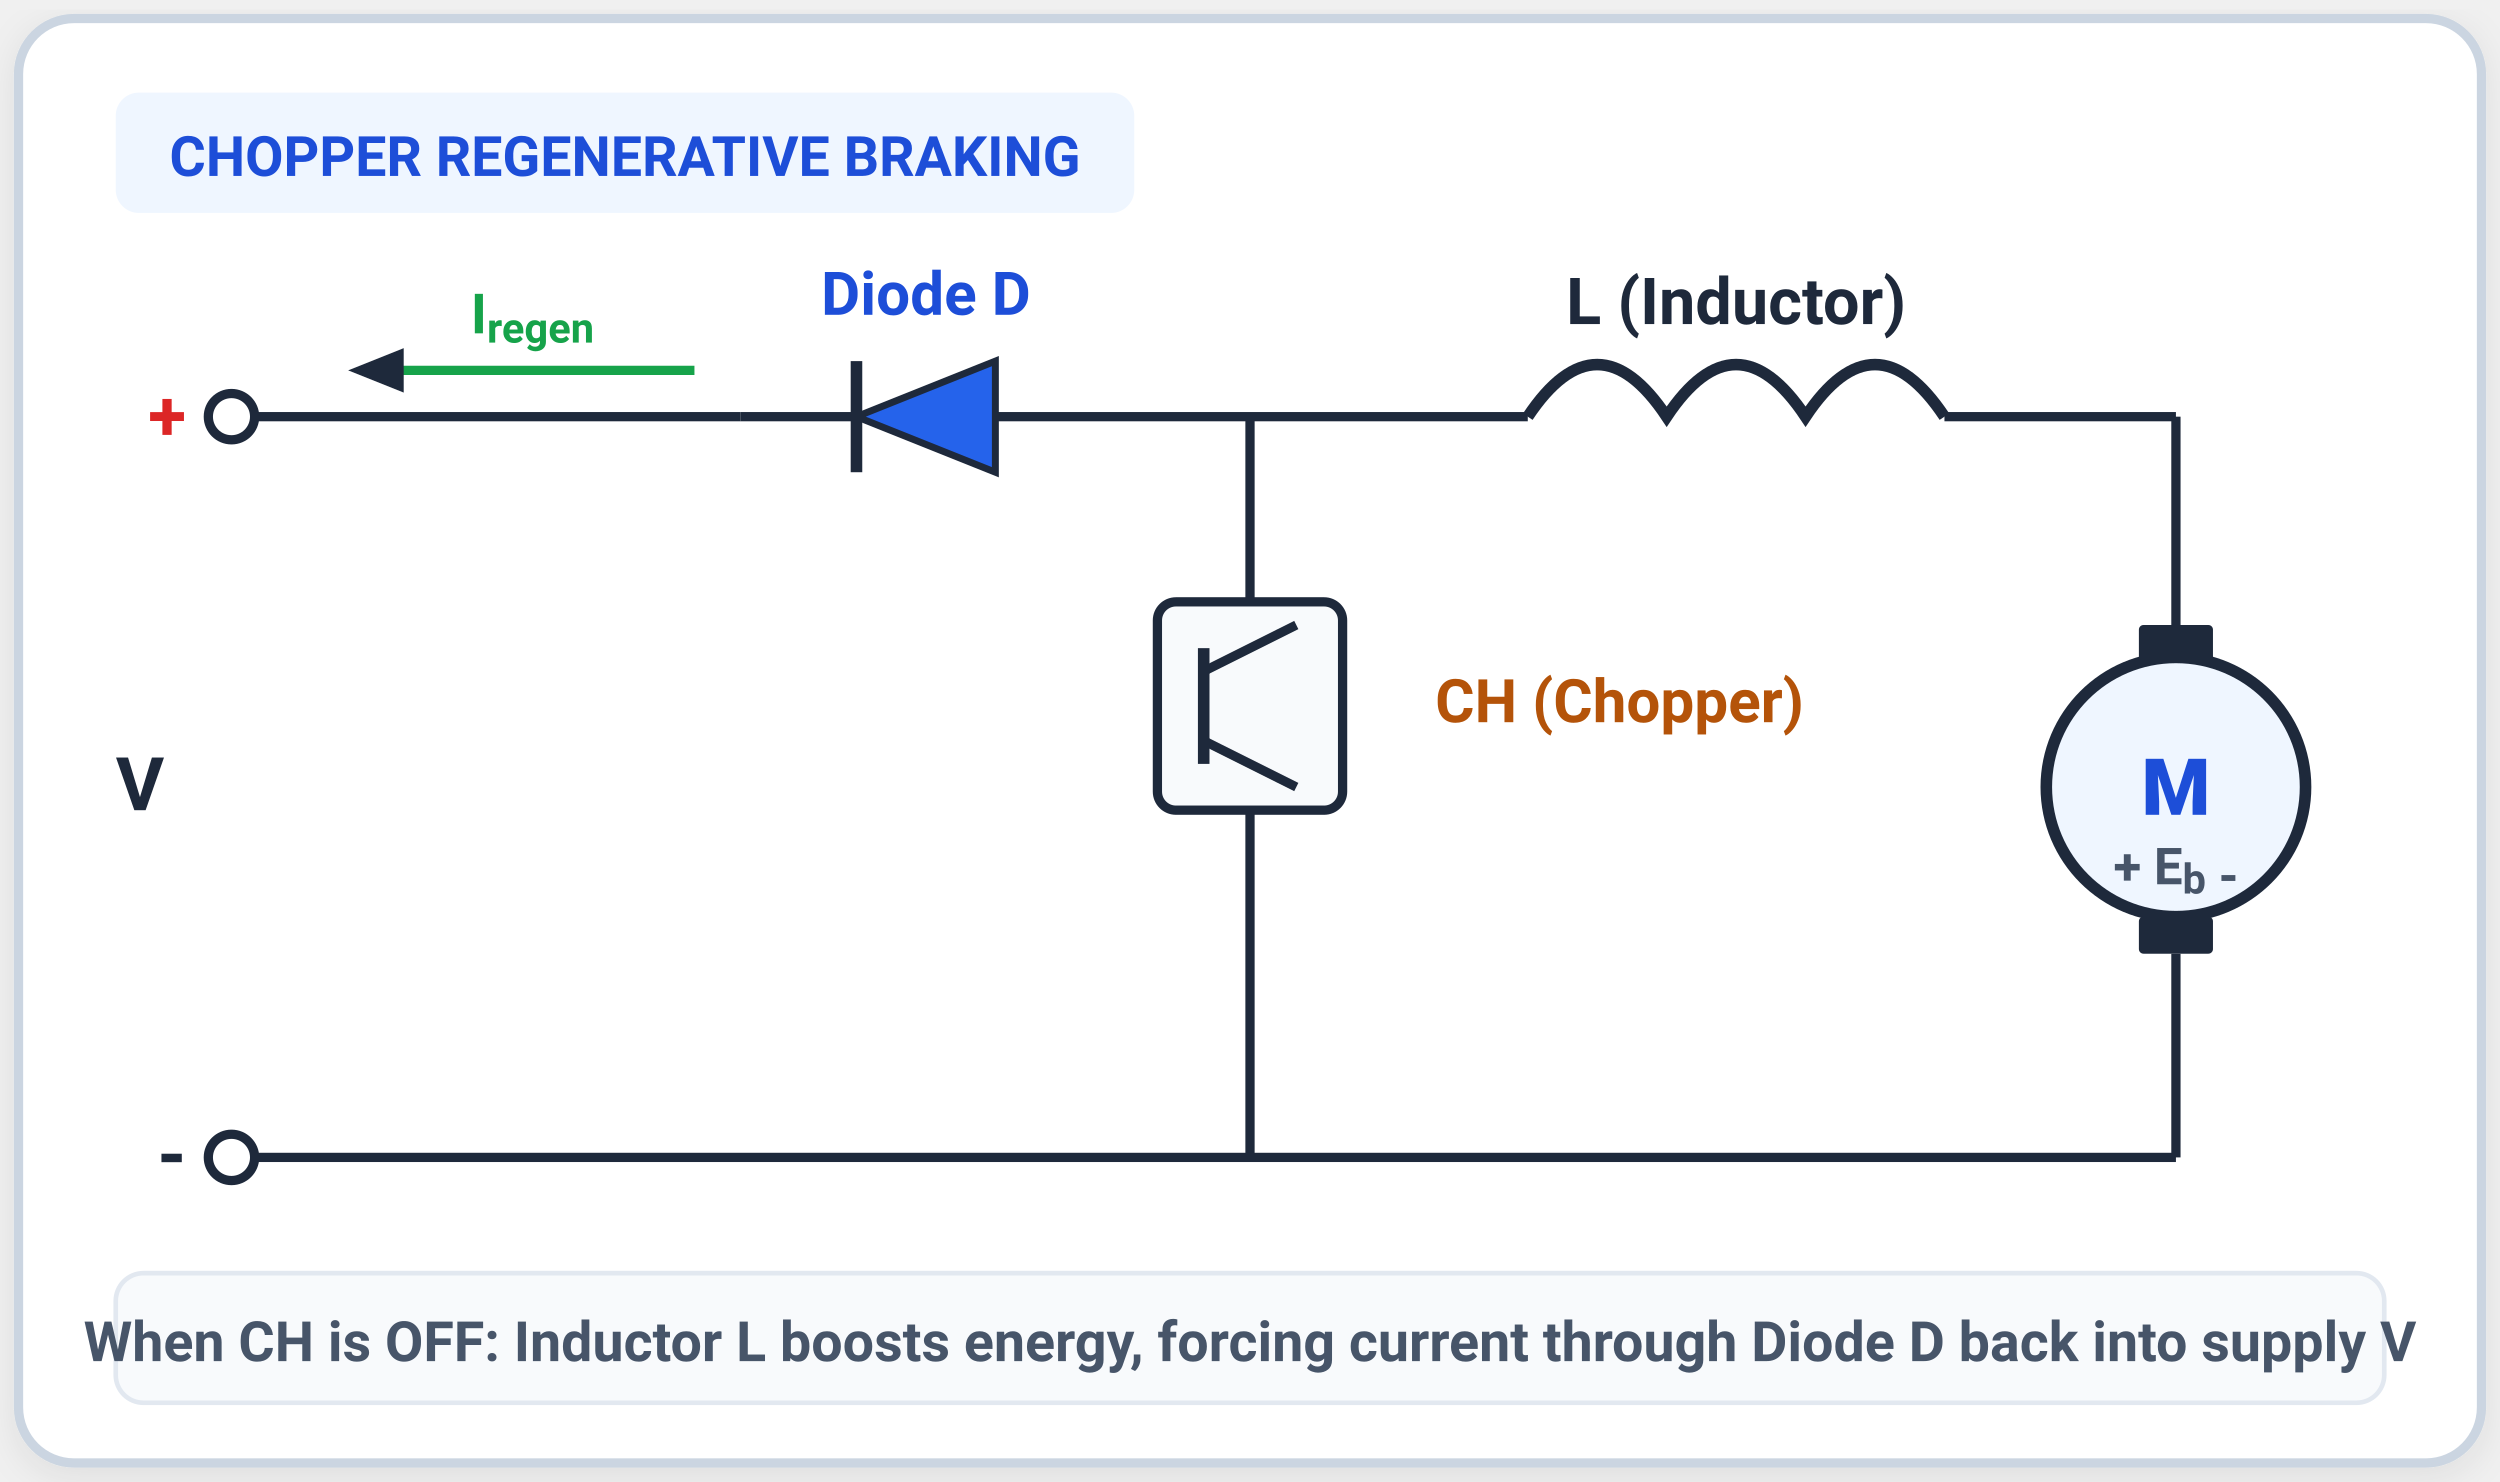
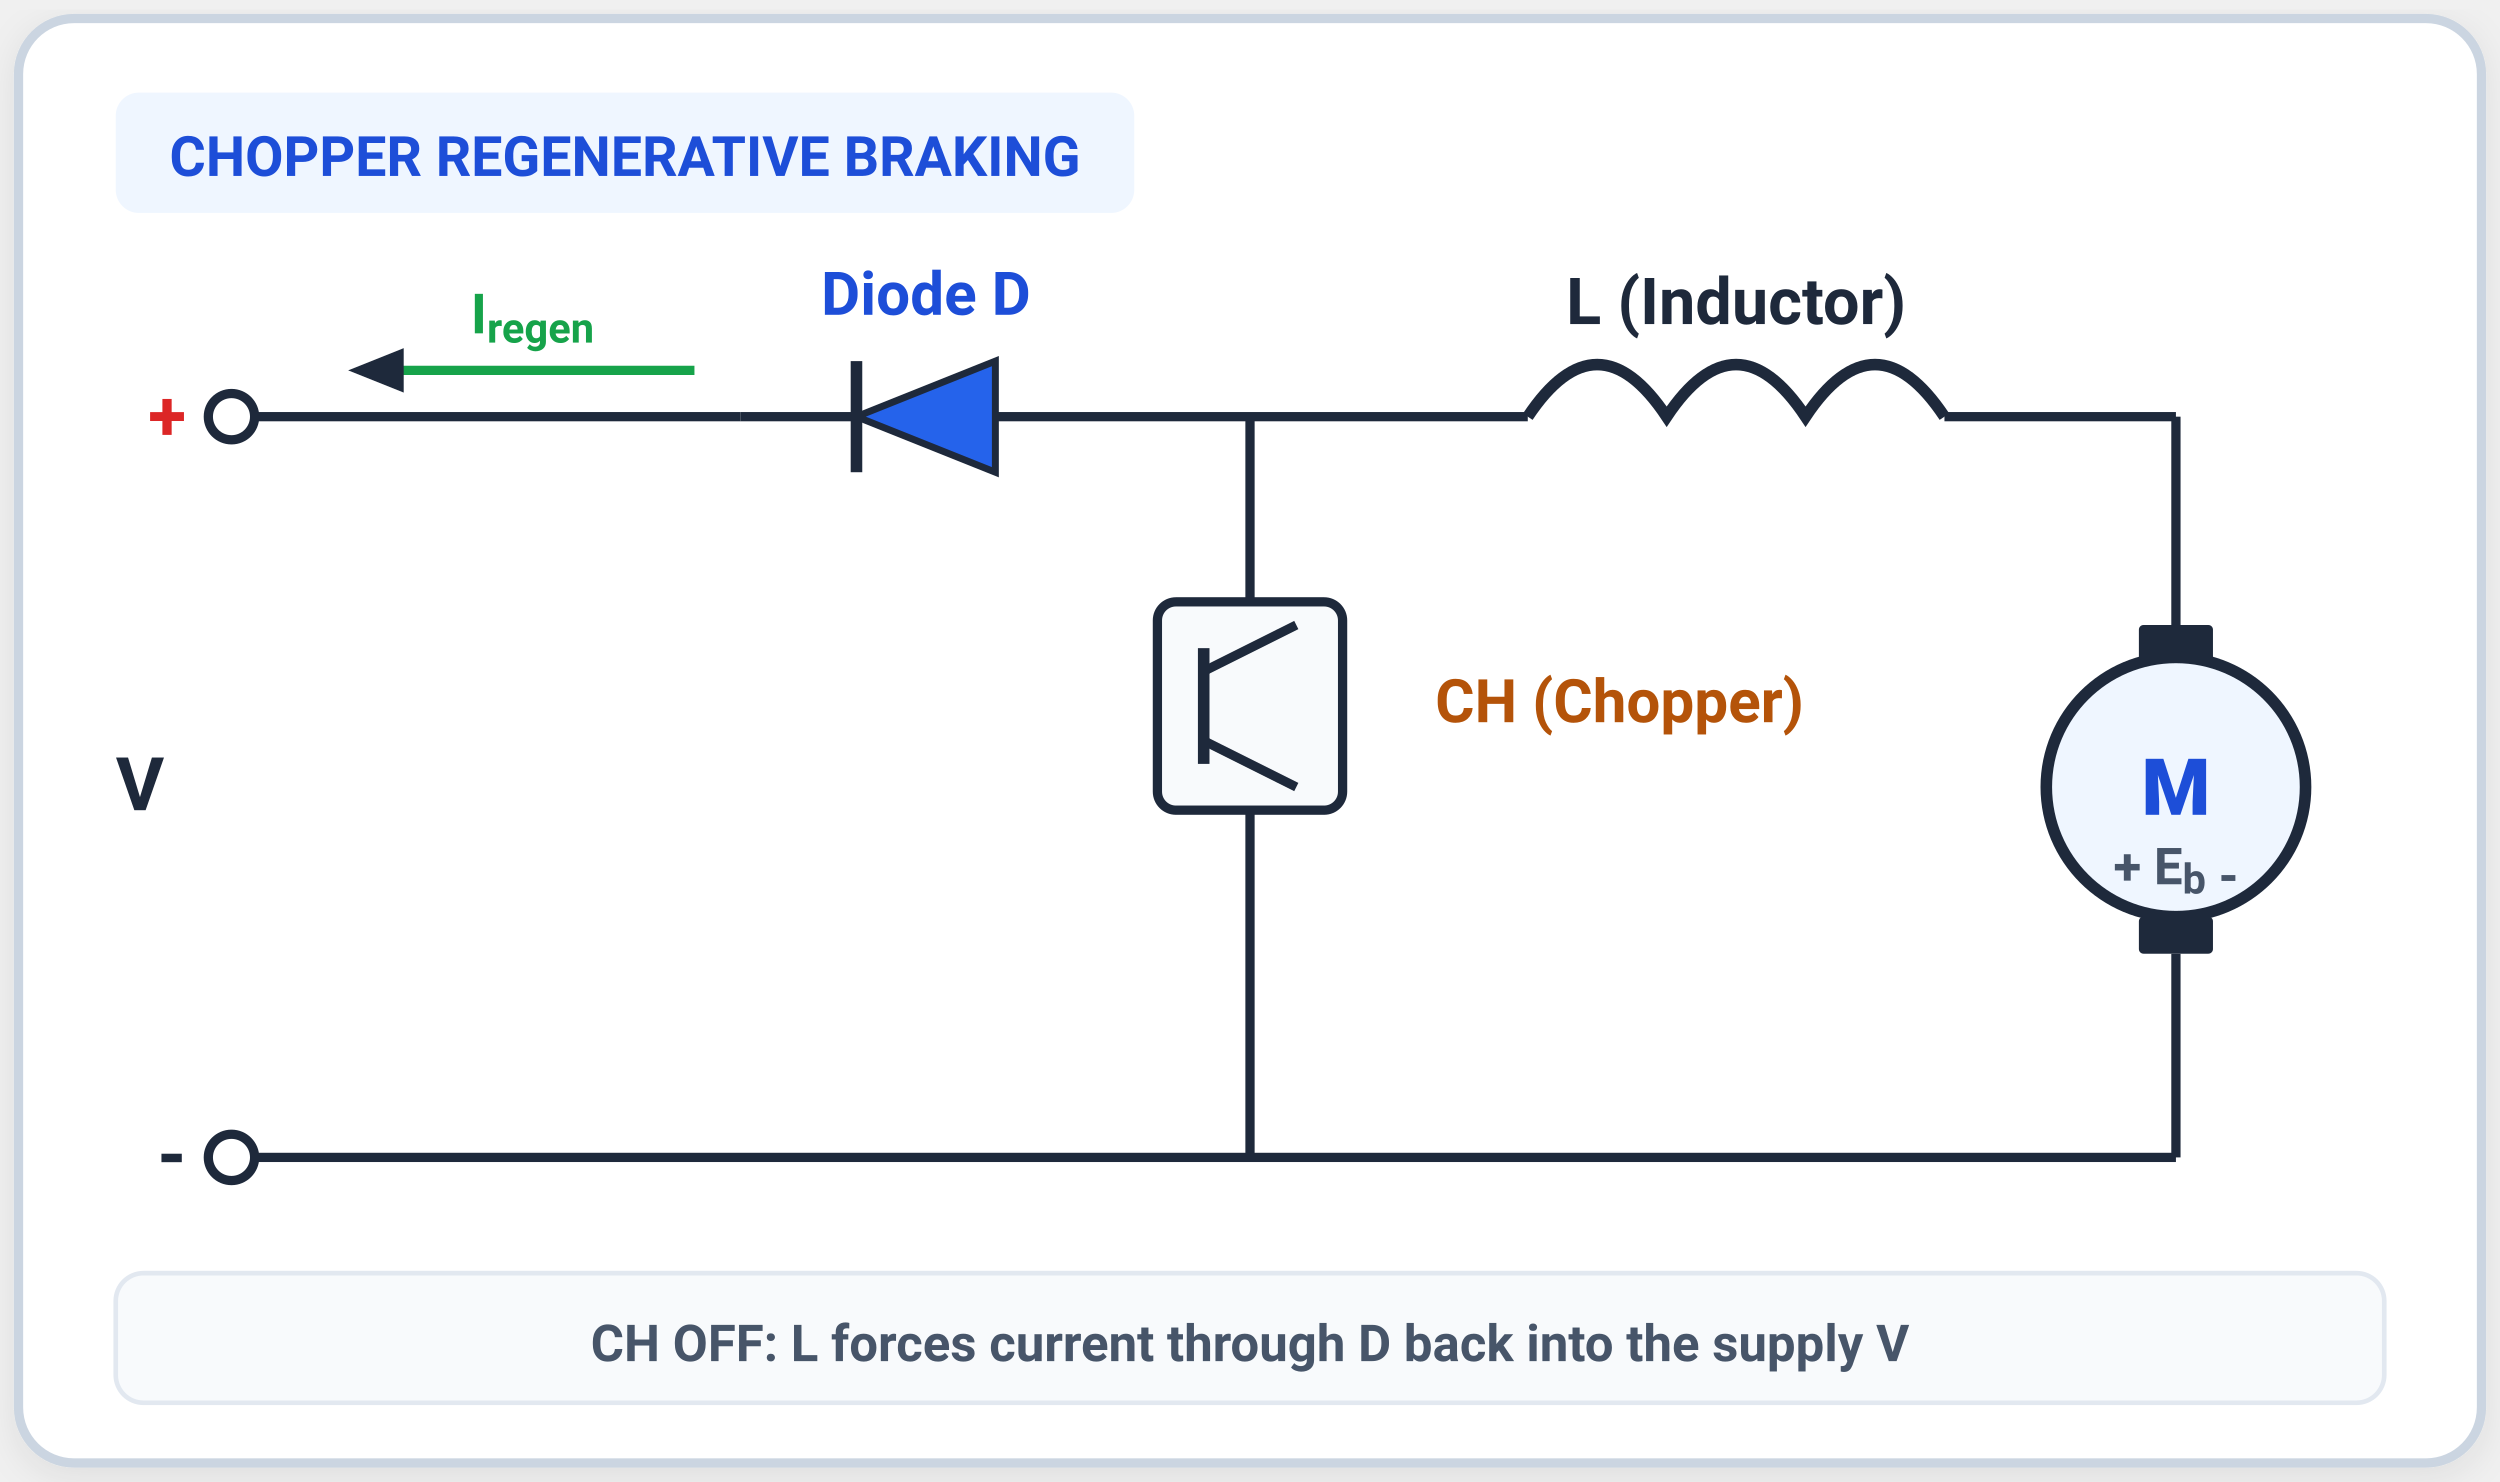
<svg xmlns="http://www.w3.org/2000/svg" viewBox="0 0 540 320" width="100%" height="auto">
  <defs>
    <marker id="arr-b" viewBox="0 0 10 10" refX="6" refY="5" markerWidth="6" markerHeight="6" orient="auto">
      <path d="M 0 1 L 10 5 L 0 9 z" fill="#1e293b" />
    </marker>
    <marker id="arr-blue" viewBox="0 0 10 10" refX="6" refY="5" markerWidth="6" markerHeight="6" orient="auto">
      <path d="M 0 1 L 10 5 L 0 9 z" fill="#2563eb" />
    </marker>
    <filter id="cShadow" x="-5%" y="-5%" width="110%" height="110%">
      <feDropShadow dx="0" dy="2" stdDeviation="4" flood-opacity="0.08" />
    </filter>
  </defs>
  <rect x="4" y="4" width="532" height="312" rx="12" fill="#ffffff" stroke="#cbd5e1" stroke-width="2" filter="url(#cShadow)" />
  <rect x="25" y="20" width="220" height="26" rx="5" fill="#eff6ff" />
  <text x="135" y="38" font-family="-apple-system, BlinkMacSystemFont, 'Segoe UI', Roboto, sans-serif" font-size="12" font-weight="700" fill="#1d4ed8" text-anchor="middle">CHOPPER REGENERATIVE BRAKING</text>
  <circle cx="50" cy="90" r="5" fill="#ffffff" stroke="#1e293b" stroke-width="2" />
  <text x="32" y="95" font-family="-apple-system, BlinkMacSystemFont, 'Segoe UI', Roboto, sans-serif" font-size="15" font-weight="700" fill="#dc2626">+</text>
  <circle cx="50" cy="250" r="5" fill="#ffffff" stroke="#1e293b" stroke-width="2" />
  <text x="34" y="255" font-family="-apple-system, BlinkMacSystemFont, 'Segoe UI', Roboto, sans-serif" font-size="16" font-weight="700" fill="#1e293b">-</text>
  <text x="25" y="175" font-family="-apple-system, BlinkMacSystemFont, 'Segoe UI', Roboto, sans-serif" font-size="16" font-weight="700" fill="#1e293b">V</text>
  <line x1="55" y1="90" x2="160" y2="90" stroke="#1e293b" stroke-width="2" />
  <line x1="160" y1="90" x2="185" y2="90" stroke="#1e293b" stroke-width="2" />
  <polygon points="185,102 185,78 215,90" fill="#2563eb" stroke="#1e293b" stroke-width="1.5" transform="rotate(180 200 90)" />
  <line x1="185" y1="78" x2="185" y2="102" stroke="#1e293b" stroke-width="2.5" />
  <text x="200" y="68" font-family="-apple-system, BlinkMacSystemFont, 'Segoe UI', Roboto, sans-serif" font-size="13" font-weight="700" fill="#1d4ed8" text-anchor="middle">Diode D</text>
  <line x1="215" y1="90" x2="270" y2="90" stroke="#1e293b" stroke-width="2" />
  <line x1="150" y1="80" x2="80" y2="80" stroke="#16a34a" stroke-width="2" marker-end="url(#arr-b)" />
  <text x="115" y="72" font-family="-apple-system, BlinkMacSystemFont, 'Segoe UI', Roboto, sans-serif" font-size="12" font-weight="700" fill="#16a34a" text-anchor="middle">I<tspan font-size="9" dy="2">regen</tspan>
  </text>
  <line x1="270" y1="90" x2="270" y2="130" stroke="#1e293b" stroke-width="2" />
  <rect x="250" y="130" width="40" height="45" rx="4" fill="#f8fafc" stroke="#1e293b" stroke-width="2" />
  <line x1="260" y1="140" x2="260" y2="165" stroke="#1e293b" stroke-width="2.5" />
  <line x1="260" y1="145" x2="280" y2="135" stroke="#1e293b" stroke-width="2" />
  <line x1="260" y1="160" x2="280" y2="170" stroke="#1e293b" stroke-width="2" />
  <text x="310" y="156" font-family="-apple-system, BlinkMacSystemFont, 'Segoe UI', Roboto, sans-serif" font-size="13" font-weight="700" fill="#b45309">CH (Chopper)</text>
  <line x1="270" y1="175" x2="270" y2="250" stroke="#1e293b" stroke-width="2" />
  <line x1="270" y1="90" x2="330" y2="90" stroke="#1e293b" stroke-width="2" />
  <path d="M 330 90 C 340 75, 350 75, 360 90 C 370 75, 380 75, 390 90 C 400 75, 410 75, 420 90" fill="none" stroke="#1e293b" stroke-width="2.5" />
  <text x="375" y="70" font-family="-apple-system, BlinkMacSystemFont, 'Segoe UI', Roboto, sans-serif" font-size="14" font-weight="700" fill="#1e293b" text-anchor="middle">L (Inductor)</text>
  <line x1="420" y1="90" x2="470" y2="90" stroke="#1e293b" stroke-width="2" />
  <line x1="470" y1="90" x2="470" y2="135" stroke="#1e293b" stroke-width="2" />
  <rect x="462" y="135" width="16" height="8" fill="#1e293b" rx="1" />
  <circle cx="470" cy="170" r="28" fill="#eff6ff" stroke="#1e293b" stroke-width="2.5" />
  <text x="470" y="176" font-family="-apple-system, BlinkMacSystemFont, 'Segoe UI', Roboto, sans-serif" font-size="17" font-weight="800" fill="#1d4ed8" text-anchor="middle">M</text>
  <text x="470" y="191" font-family="-apple-system, BlinkMacSystemFont, 'Segoe UI', Roboto, sans-serif" font-size="11" font-weight="700" fill="#475569" text-anchor="middle">+ E<tspan font-size="9" dy="2">b</tspan> -</text>
  <rect x="462" y="198" width="16" height="8" fill="#1e293b" rx="1" />
  <line x1="470" y1="206" x2="470" y2="250" stroke="#1e293b" stroke-width="2" />
  <line x1="55" y1="250" x2="470" y2="250" stroke="#1e293b" stroke-width="2" />
  <rect x="25" y="275" width="490" height="28" rx="6" fill="#f8fafc" stroke="#e2e8f0" />
-   <text x="270" y="294" font-family="-apple-system, BlinkMacSystemFont, 'Segoe UI', Roboto, sans-serif" font-size="12" font-weight="600" fill="#475569" text-anchor="middle">When CH is OFF: Inductor L boosts energy, forcing current through Diode D back into supply V</text>
+   <text x="270" y="294" font-family="-apple-system, BlinkMacSystemFont, 'Segoe UI', Roboto, sans-serif" font-size="11" font-weight="600" fill="#475569" text-anchor="middle">CH OFF: L forces current through D back into the supply V</text>
</svg>
